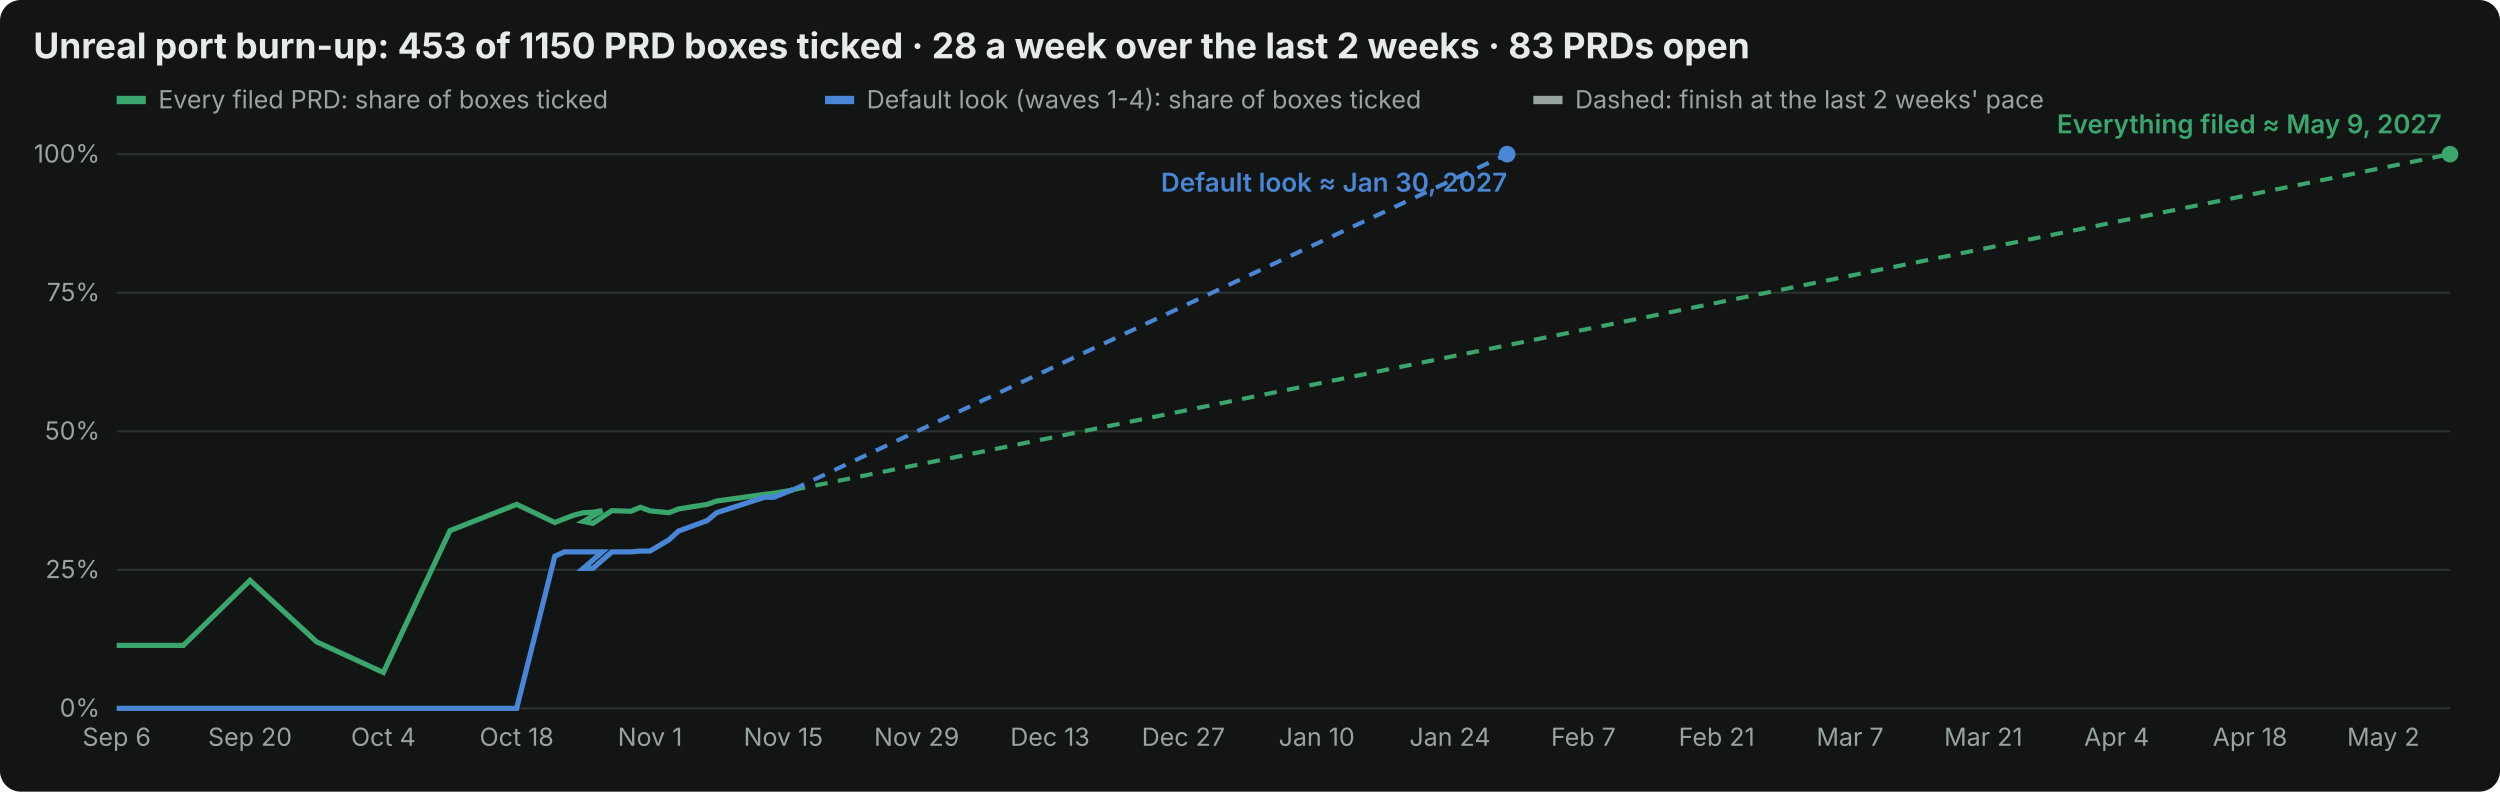
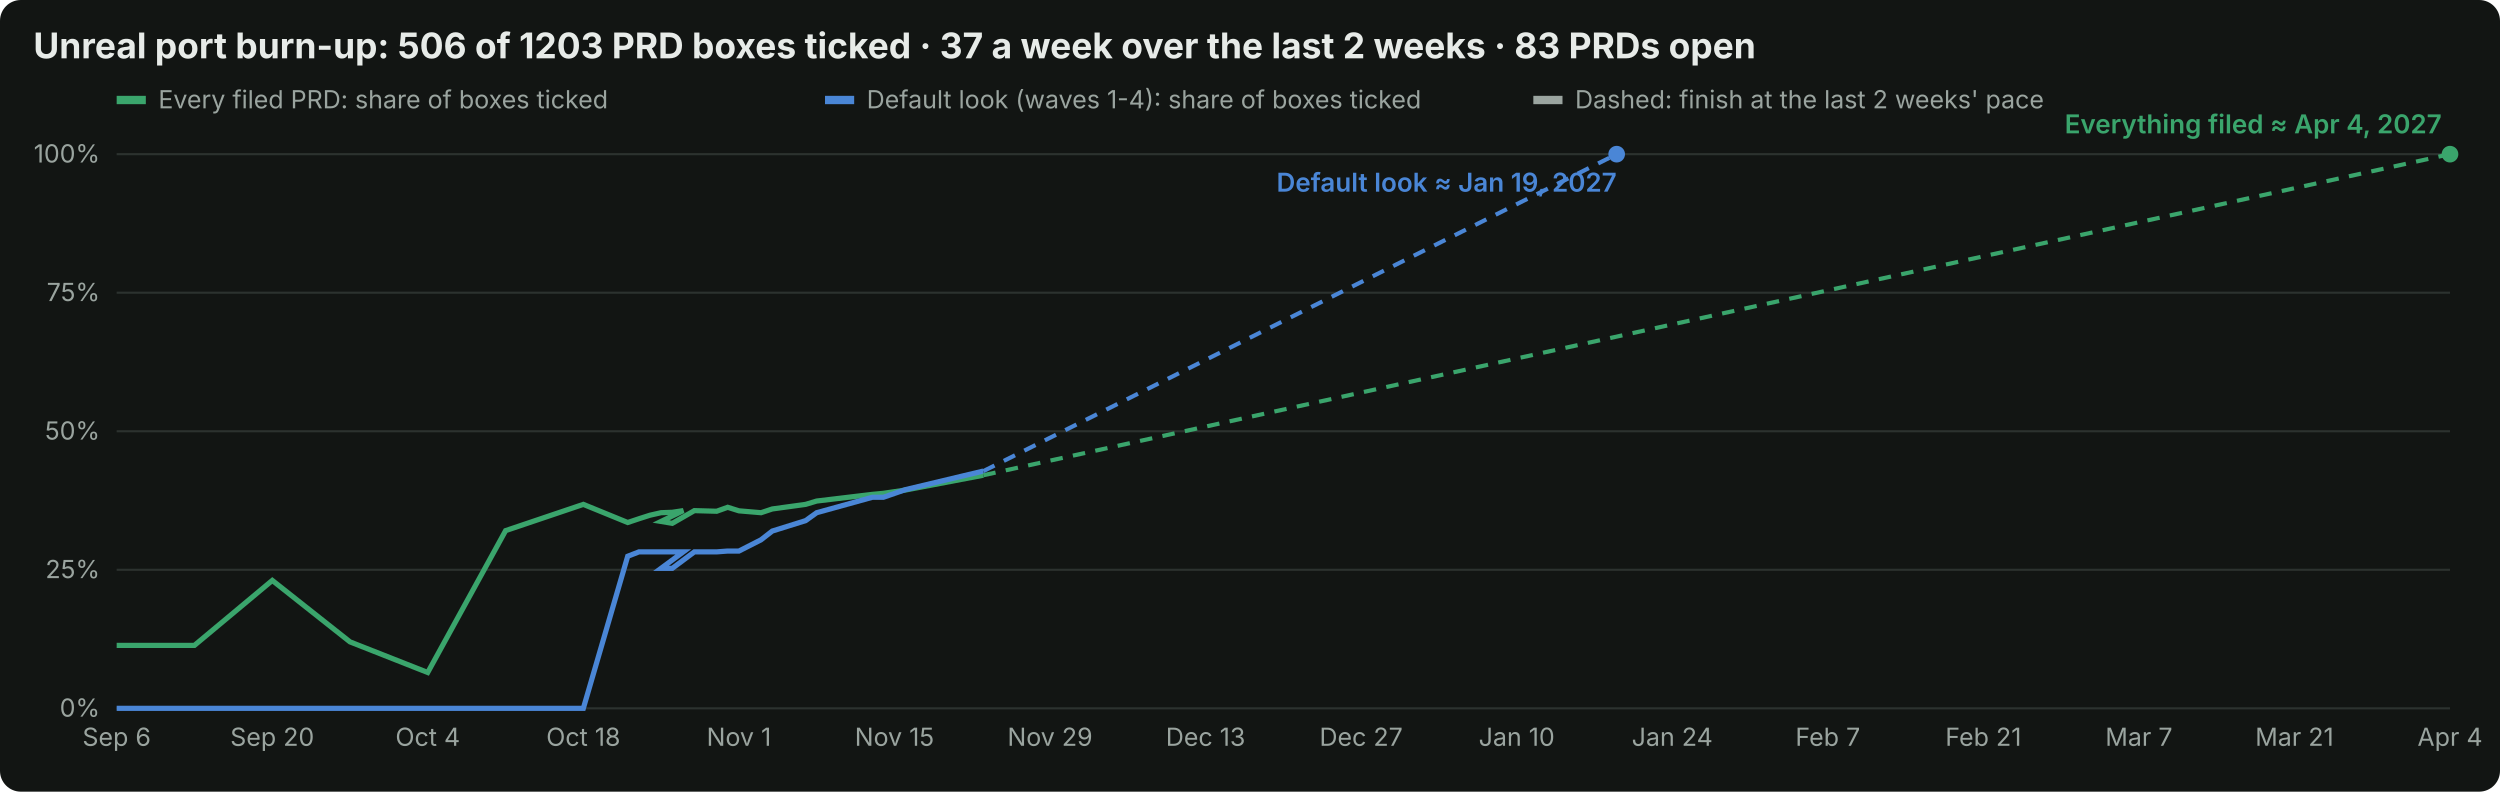
<svg xmlns="http://www.w3.org/2000/svg" viewBox="0 0 1200 380" width="1200" height="380" font-family="system-ui, -apple-system, Segoe UI, sans-serif">
  <style>.h{fill:#e7ebe8;font-size:17px;font-weight:700}.t{fill:#9aa49f;font-size:12px}.e{font-size:12.5px;font-weight:600}</style>
  <rect width="1200" height="380" rx="10" fill="#121513" />
-   <text x="16" y="28" class="h">Unreal port burn-up: 453 of 1150 PRD boxes ticked · 28 a week over the last 2 weeks · 83 PRDs open</text>
+   <text x="16" y="28" class="h">Unreal port burn-up: 506 of 1203 PRD boxes ticked · 37 a week over the last 2 weeks · 83 PRDs open</text>
  <rect x="56" y="46" width="14" height="4" fill="#3aa56c" />
  <text x="76" y="52" class="t">Every filed PRD: share of boxes ticked</text>
  <rect x="396" y="46" width="14" height="4" fill="#4a86d6" />
  <text x="416" y="52" class="t">Default look (waves 1-4): share of boxes ticked</text>
  <rect x="736" y="46" width="14" height="4" fill="#9aa49f" />
  <text x="756" y="52" class="t">Dashed: finish at the last 2 weeks' pace</text>
  <line x1="56" x2="1176" y1="340" y2="340" stroke="#2c322f" />
  <text x="48" y="344" class="t" text-anchor="end">0%</text>
  <line x1="56" x2="1176" y1="273.5" y2="273.5" stroke="#2c322f" />
  <text x="48" y="277.5" class="t" text-anchor="end">25%</text>
  <line x1="56" x2="1176" y1="207" y2="207" stroke="#2c322f" />
  <text x="48" y="211" class="t" text-anchor="end">50%</text>
  <line x1="56" x2="1176" y1="140.5" y2="140.5" stroke="#2c322f" />
  <text x="48" y="144.5" class="t" text-anchor="end">75%</text>
  <line x1="56" x2="1176" y1="74" y2="74" stroke="#2c322f" />
  <text x="48" y="78" class="t" text-anchor="end">100%</text>
  <text x="56" y="358" class="t" text-anchor="middle">Sep 6</text>
-   <text x="120" y="358" class="t" text-anchor="middle">Sep 20</text>
-   <text x="184" y="358" class="t" text-anchor="middle">Oct 4</text>
-   <text x="248" y="358" class="t" text-anchor="middle">Oct 18</text>
-   <text x="312" y="358" class="t" text-anchor="middle">Nov 1</text>
-   <text x="376" y="358" class="t" text-anchor="middle">Nov 15</text>
-   <text x="440" y="358" class="t" text-anchor="middle">Nov 29</text>
-   <text x="504" y="358" class="t" text-anchor="middle">Dec 13</text>
-   <text x="568" y="358" class="t" text-anchor="middle">Dec 27</text>
-   <text x="632" y="358" class="t" text-anchor="middle">Jan 10</text>
-   <text x="696" y="358" class="t" text-anchor="middle">Jan 24</text>
-   <text x="760" y="358" class="t" text-anchor="middle">Feb 7</text>
-   <text x="824" y="358" class="t" text-anchor="middle">Feb 21</text>
-   <text x="888" y="358" class="t" text-anchor="middle">Mar 7</text>
-   <text x="952" y="358" class="t" text-anchor="middle">Mar 21</text>
-   <text x="1016" y="358" class="t" text-anchor="middle">Apr 4</text>
-   <text x="1080" y="358" class="t" text-anchor="middle">Apr 18</text>
-   <text x="1144" y="358" class="t" text-anchor="middle">May 2</text>
-   <path d="M56.0,309.8L88.0,309.8L120.0,278.6L152.0,308.1L184.0,322.8L216.0,254.7L248.0,242.1L266.3,250.8L270.9,249.0L275.4,247.3L280.0,246.1L284.6,245.9L289.1,245.1L280.0,250.3L284.6,251.2L293.7,245.1L302.9,245.4L307.4,243.5L312.0,245.2L321.1,246.1L325.7,244.3L339.4,242.1L344.0,240.5L366.9,237.3L371.4,236.8L380.6,235.2" stroke="#3aa56c" stroke-width="2.5" fill="none" />
-   <path d="M56.0,340.0L88.0,340.0L120.0,340.0L152.0,340.0L184.0,340.0L216.0,340.0L248.0,340.0L266.3,267.0L270.9,264.9L275.4,264.9L280.0,264.9L284.6,264.9L289.1,264.9L280.0,272.8L284.6,272.8L293.7,264.9L302.9,264.9L307.4,264.5L312.0,264.5L321.1,259.1L325.7,254.9L339.4,249.9L344.0,246.1L366.9,238.7L371.4,238.7L380.6,235.0" stroke="#4a86d6" stroke-width="2.5" fill="none" />
-   <path d="M380.571,235.219L1176,74" stroke="#3aa56c" stroke-width="2" stroke-dasharray="6 5" fill="none" />
+   <text x="130.667" y="358" class="t" text-anchor="middle">Sep 20</text>
+   <text x="205.333" y="358" class="t" text-anchor="middle">Oct 4</text>
+   <text x="280" y="358" class="t" text-anchor="middle">Oct 18</text>
+   <text x="354.667" y="358" class="t" text-anchor="middle">Nov 1</text>
+   <text x="429.333" y="358" class="t" text-anchor="middle">Nov 15</text>
+   <text x="504" y="358" class="t" text-anchor="middle">Nov 29</text>
+   <text x="578.667" y="358" class="t" text-anchor="middle">Dec 13</text>
+   <text x="653.333" y="358" class="t" text-anchor="middle">Dec 27</text>
+   <text x="728" y="358" class="t" text-anchor="middle">Jan 10</text>
+   <text x="802.667" y="358" class="t" text-anchor="middle">Jan 24</text>
+   <text x="877.333" y="358" class="t" text-anchor="middle">Feb 7</text>
+   <text x="952" y="358" class="t" text-anchor="middle">Feb 21</text>
+   <text x="1026.667" y="358" class="t" text-anchor="middle">Mar 7</text>
+   <text x="1101.333" y="358" class="t" text-anchor="middle">Mar 21</text>
+   <text x="1176" y="358" class="t" text-anchor="middle">Apr 4</text>
+   <path d="M56.0,309.8L93.3,309.8L130.7,278.6L168.0,308.1L205.3,322.8L242.7,254.7L280.0,242.1L301.3,250.8L306.7,249.0L312.0,247.3L317.3,246.1L322.7,245.9L328.0,245.1L317.3,250.3L322.7,251.2L333.3,245.1L344.0,245.4L349.3,243.5L354.7,245.2L365.3,246.1L370.7,244.3L386.7,242.1L392.0,240.5L418.7,237.3L424.0,236.8L434.7,235.2L472.0,228.1" stroke="#3aa56c" stroke-width="2.5" fill="none" />
+   <path d="M56.0,340.0L93.3,340.0L130.7,340.0L168.0,340.0L205.3,340.0L242.7,340.0L280.0,340.0L301.3,267.0L306.7,264.9L312.0,264.9L317.3,264.9L322.7,264.9L328.0,264.9L317.3,272.8L322.7,272.8L333.3,264.9L344.0,264.9L349.3,264.5L354.7,264.5L365.3,259.1L370.7,254.9L386.7,249.9L392.0,246.1L418.7,238.7L424.0,238.7L434.7,235.0L472.0,226.1" stroke="#4a86d6" stroke-width="2.5" fill="none" />
+   <path d="M472,228.116L1176,74" stroke="#3aa56c" stroke-width="2" stroke-dasharray="6 5" fill="none" />
  <circle cx="1176" cy="74" r="4" fill="#3aa56c" />
-   <text x="1172" y="64" class="e" fill="#3aa56c" text-anchor="end">Everything filed ≈ May 9, 2027</text>
-   <path d="M380.571,234.986L723.429,74" stroke="#4a86d6" stroke-width="2" stroke-dasharray="6 5" fill="none" />
-   <circle cx="723.429" cy="74" r="4" fill="#4a86d6" />
-   <text x="723.429" y="92" class="e" fill="#4a86d6" text-anchor="end">Default look ≈ Jan 30, 2027</text>
+   <text x="1172" y="64" class="e" fill="#3aa56c" text-anchor="end">Everything filed ≈ Apr 4, 2027</text>
+   <path d="M472,226.144L776,74" stroke="#4a86d6" stroke-width="2" stroke-dasharray="6 5" fill="none" />
+   <circle cx="776" cy="74" r="4" fill="#4a86d6" />
+   <text x="776" y="92" class="e" fill="#4a86d6" text-anchor="end">Default look ≈ Jan 19, 2027</text>
</svg>
